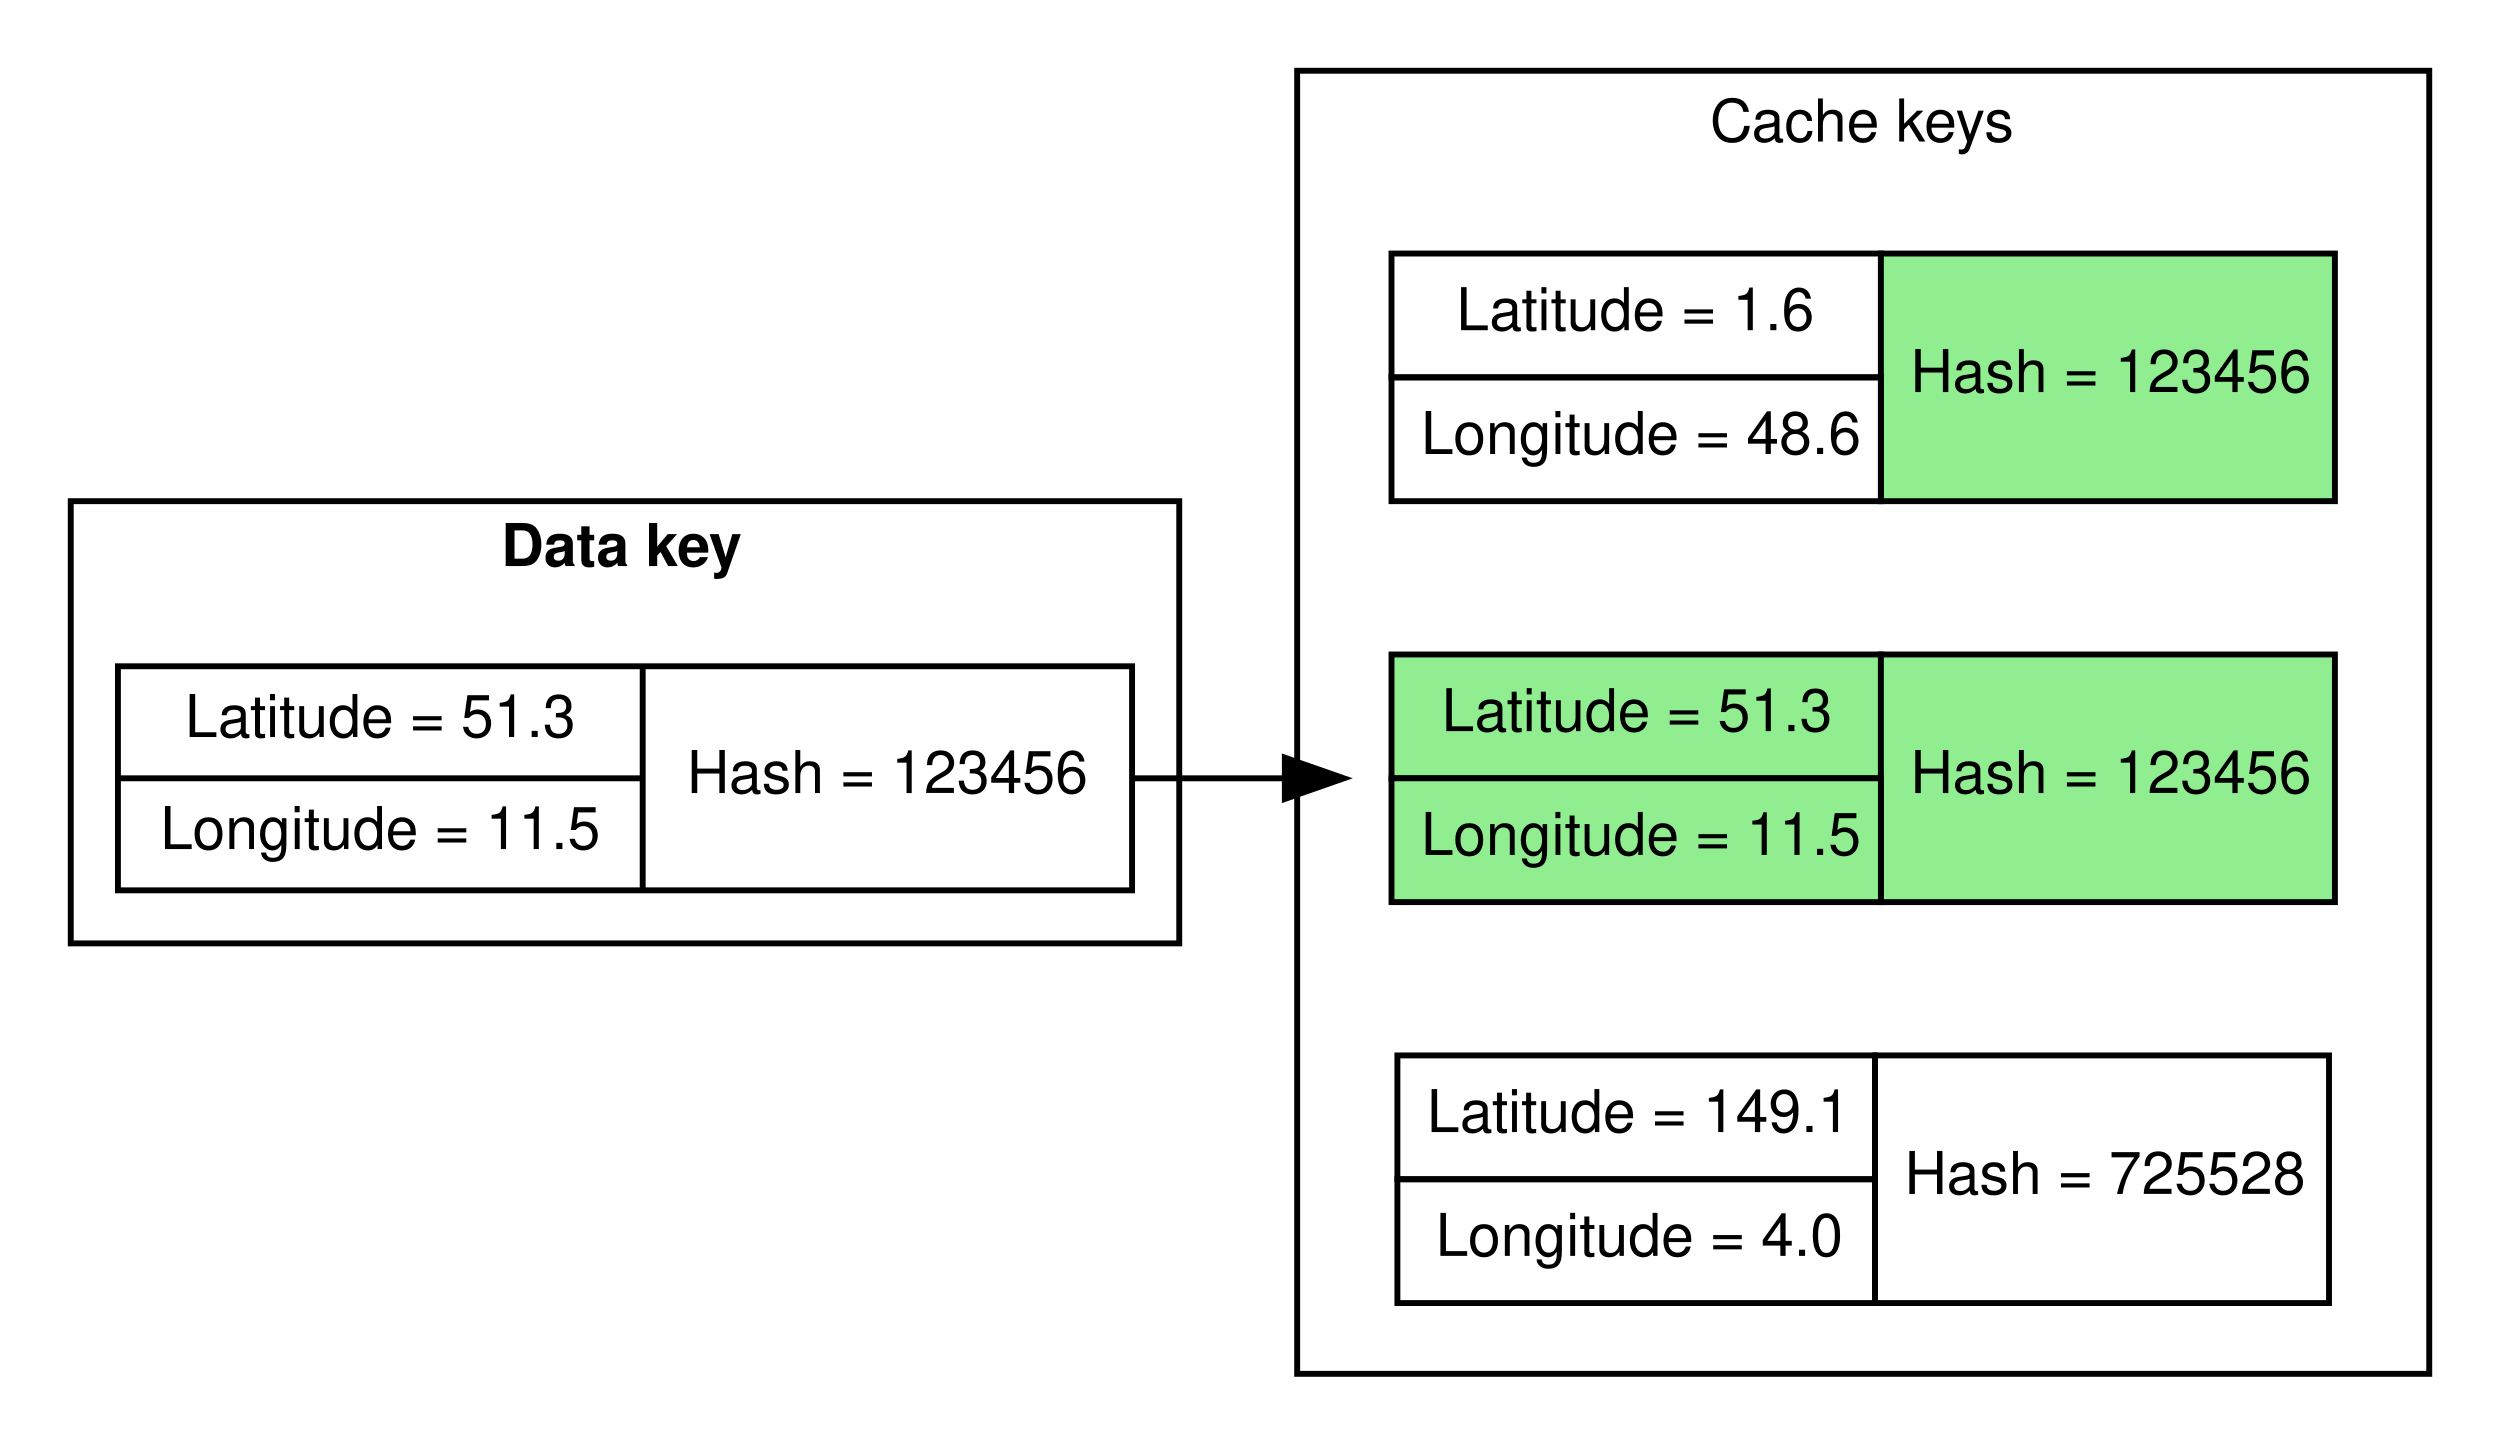
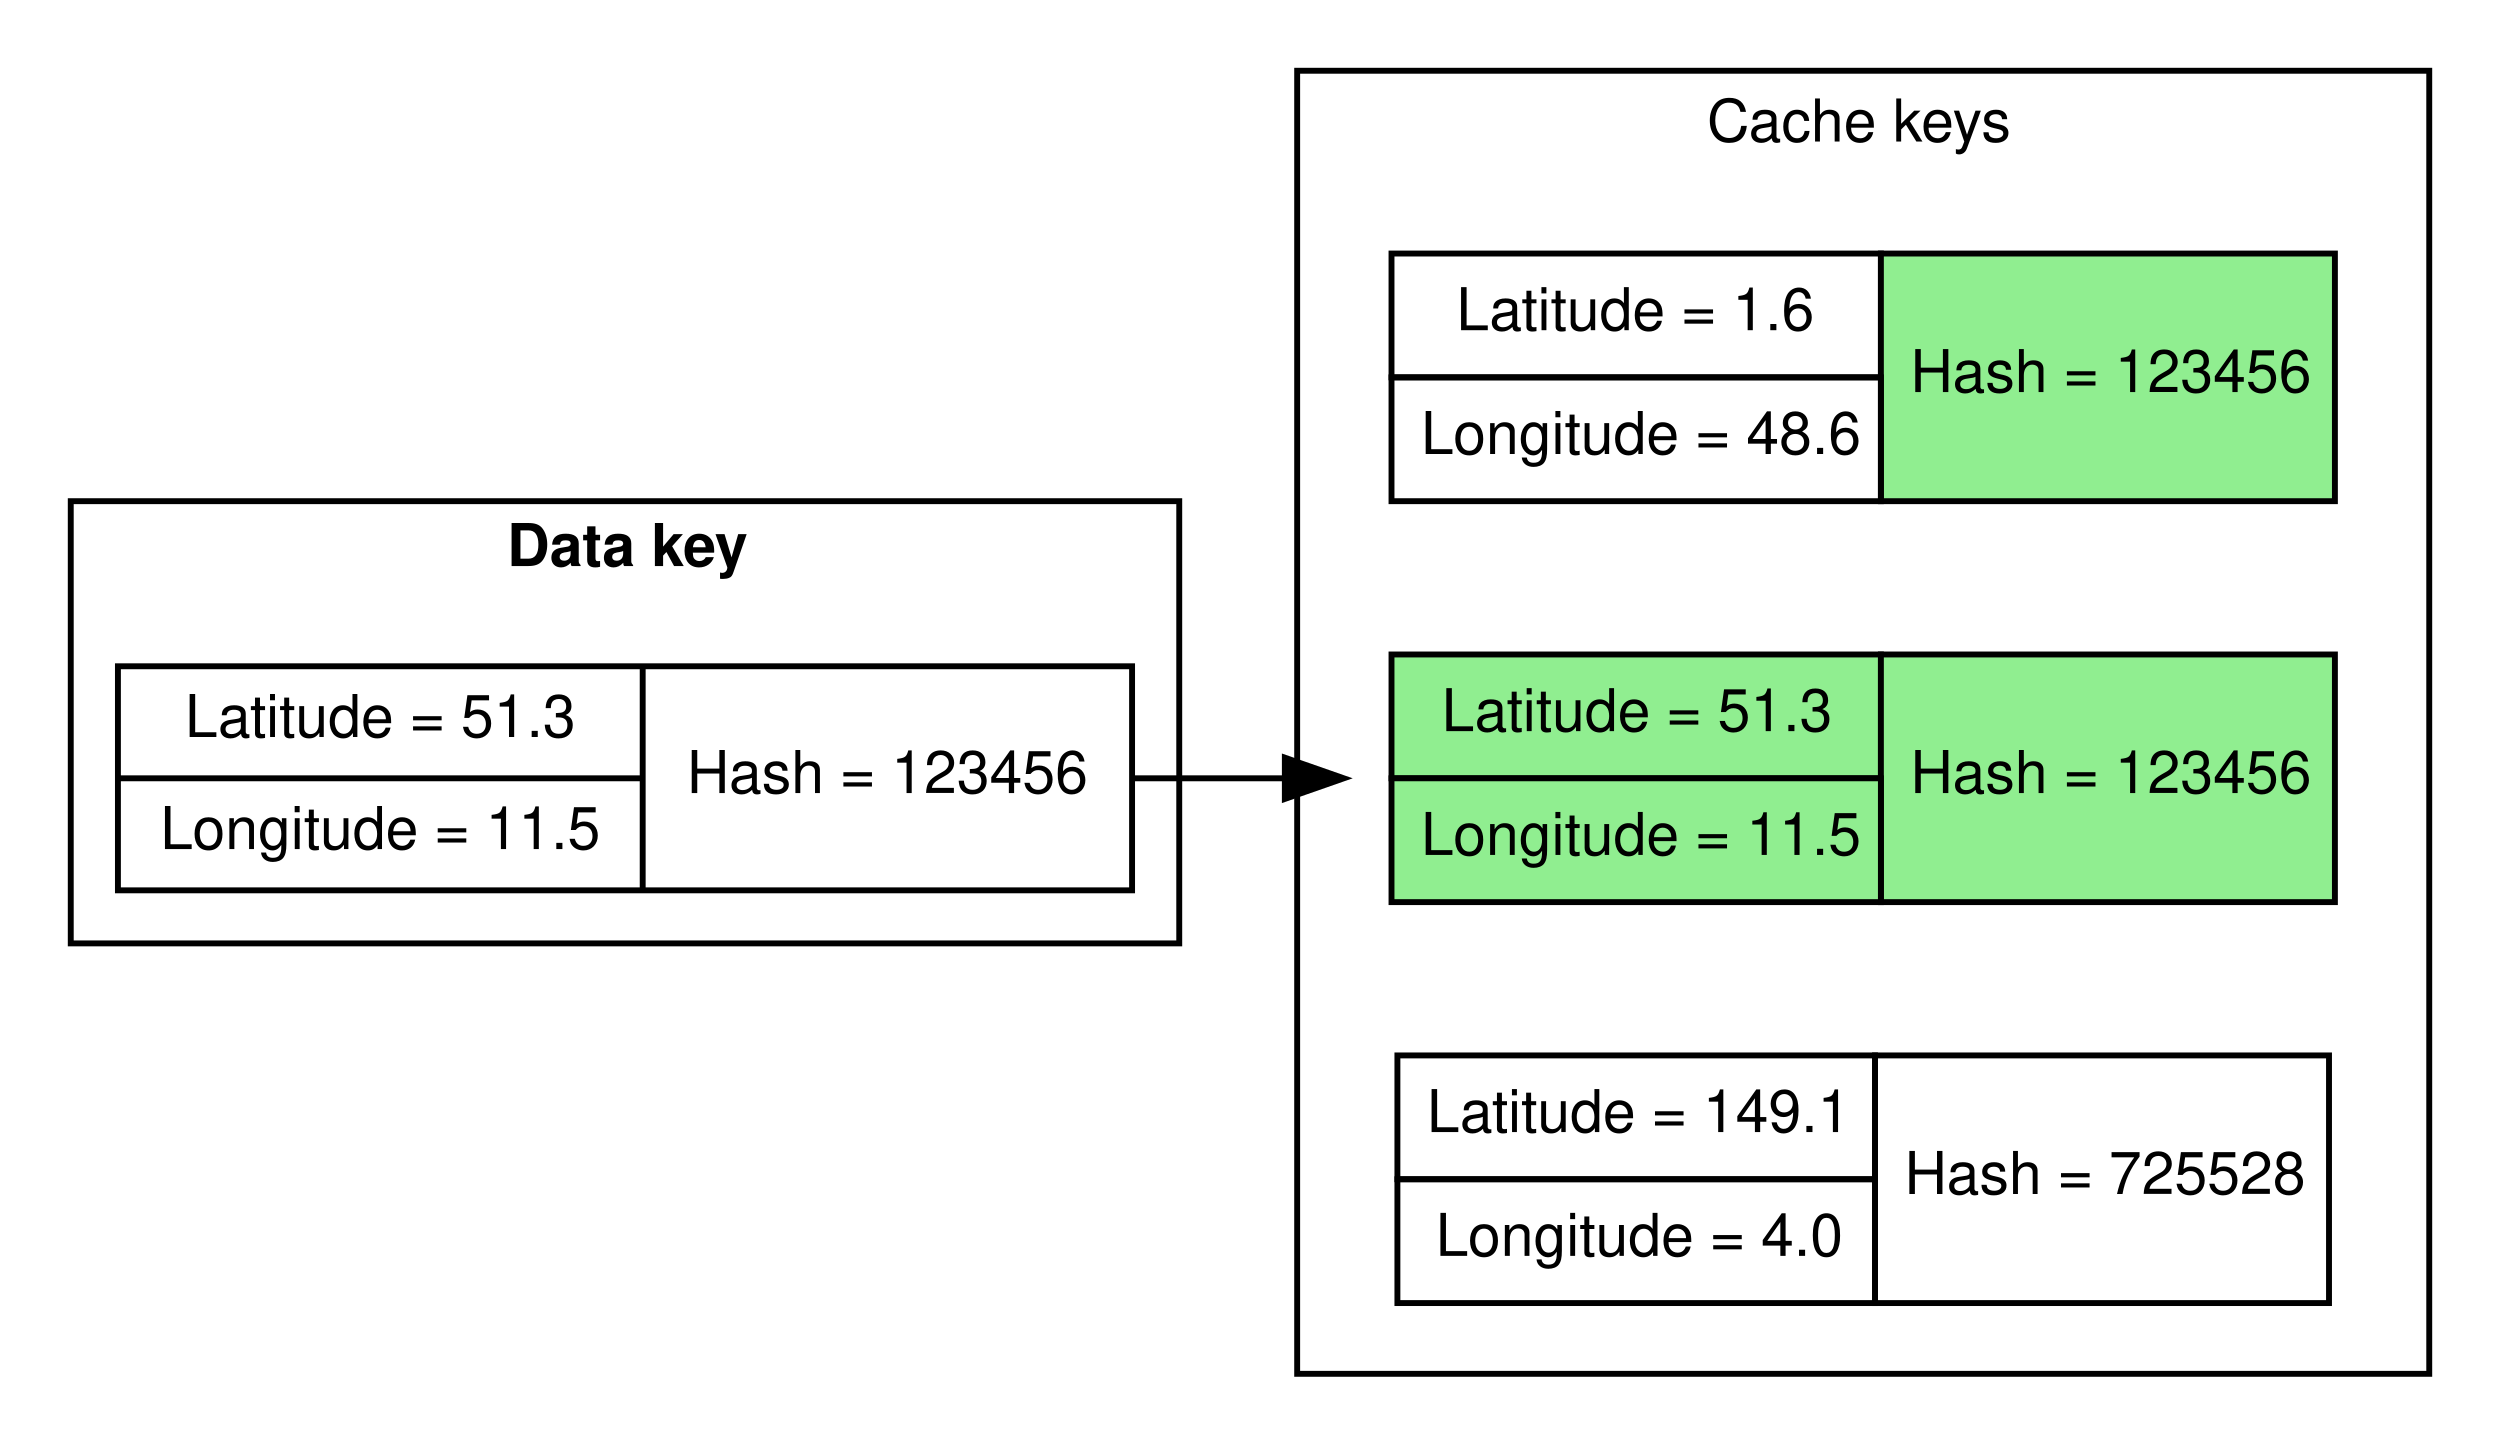
<svg xmlns="http://www.w3.org/2000/svg" width="424pt" height="245pt" viewBox="0.00 0.00 424.00 245.00">
  <g id="graph0" class="graph" transform="scale(1 1) rotate(0) translate(4 241)">
    <g id="clust1" class="cluster">
      <polygon fill="none" stroke="black" points="8,-81 8,-156 196,-156 196,-81 8,-81" />
-       <text text-anchor="start" x="81" y="-145" font-family="Helvetica,sans-Serif" font-weight="bold" font-size="10.00">Data key</text>
+       <text text-anchor="start" x="82" y="-145" font-family="Helvetica,sans-Serif" font-weight="bold" font-size="10.00">Data key</text>
    </g>
    <g id="clust2" class="cluster">
      <polygon fill="none" stroke="black" points="216,-8 216,-229 408,-229 408,-8 216,-8" />
-       <text text-anchor="start" x="286" y="-217" font-family="Helvetica,sans-Serif" font-size="10.00">Cache keys</text>
+       <text text-anchor="start" x="285.5" y="-217" font-family="Helvetica,sans-Serif" font-size="10.00">Cache keys</text>
    </g>
    <g id="node1" class="node">
      <polygon fill="none" stroke="black" points="16,-90 16,-128 188,-128 188,-90 16,-90" />
      <text text-anchor="middle" x="60.5" y="-116" font-family="Helvetica,sans-Serif" font-size="10.00">Latitude = 51.3</text>
      <polyline fill="none" stroke="black" points="16,-109 105,-109 " />
      <text text-anchor="middle" x="60.5" y="-97" font-family="Helvetica,sans-Serif" font-size="10.00">Longitude = 11.5</text>
      <polyline fill="none" stroke="black" points="105,-90 105,-128 " />
      <text text-anchor="middle" x="146.5" y="-106.5" font-family="Helvetica,sans-Serif" font-size="10.00">Hash = 123456</text>
    </g>
    <g id="node3" class="node">
      <polygon fill="lightgreen" stroke="none" points="232,-109 232,-130 315,-130 315,-109 232,-109" />
      <polygon fill="none" stroke="black" points="232,-109 232,-130 315,-130 315,-109 232,-109" />
      <text text-anchor="start" x="240.5" y="-117" font-family="Helvetica,sans-Serif" font-size="10.00">Latitude = 51.3</text>
      <polygon fill="lightgreen" stroke="none" points="315,-88 315,-130 392,-130 392,-88 315,-88" />
      <polygon fill="none" stroke="black" points="315,-88 315,-130 392,-130 392,-88 315,-88" />
      <text text-anchor="start" x="320" y="-106.5" font-family="Helvetica,sans-Serif" font-size="10.00">Hash = 123456</text>
      <polygon fill="lightgreen" stroke="none" points="232,-88 232,-109 315,-109 315,-88 232,-88" />
      <polygon fill="none" stroke="black" points="232,-88 232,-109 315,-109 315,-88 232,-88" />
      <text text-anchor="start" x="237" y="-96" font-family="Helvetica,sans-Serif" font-size="10.00">Longitude = 11.5</text>
    </g>
    <g id="edge1" class="edge">
      <path fill="none" stroke="black" d="M188.202,-109C196.669,-109 205.308,-109 213.884,-109" />
      <polygon fill="black" stroke="black" points="213.909,-112.5 223.909,-109 213.909,-105.5 213.909,-112.5" />
    </g>
    <g id="node2" class="node">
      <polygon fill="none" stroke="black" points="232,-177 232,-198 315,-198 315,-177 232,-177" />
      <text text-anchor="start" x="243" y="-185" font-family="Helvetica,sans-Serif" font-size="10.00">Latitude = 1.6</text>
      <polygon fill="lightgreen" stroke="none" points="315,-156 315,-198 392,-198 392,-156 315,-156" />
      <polygon fill="none" stroke="black" points="315,-156 315,-198 392,-198 392,-156 315,-156" />
      <text text-anchor="start" x="320" y="-174.5" font-family="Helvetica,sans-Serif" font-size="10.00">Hash = 123456</text>
      <polygon fill="none" stroke="black" points="232,-156 232,-177 315,-177 315,-156 232,-156" />
      <text text-anchor="start" x="237" y="-164" font-family="Helvetica,sans-Serif" font-size="10.00">Longitude = 48.6</text>
    </g>
    <g id="node4" class="node">
      <polygon fill="none" stroke="black" points="233,-41 233,-62 314,-62 314,-41 233,-41" />
      <text text-anchor="start" x="238" y="-49" font-family="Helvetica,sans-Serif" font-size="10.00">Latitude = 149.1</text>
      <polygon fill="none" stroke="black" points="314,-20 314,-62 391,-62 391,-20 314,-20" />
      <text text-anchor="start" x="319" y="-38.5" font-family="Helvetica,sans-Serif" font-size="10.00">Hash = 725528</text>
      <polygon fill="none" stroke="black" points="233,-20 233,-41 314,-41 314,-20 233,-20" />
      <text text-anchor="start" x="239.5" y="-28" font-family="Helvetica,sans-Serif" font-size="10.00">Longitude = 4.0</text>
    </g>
  </g>
</svg>
